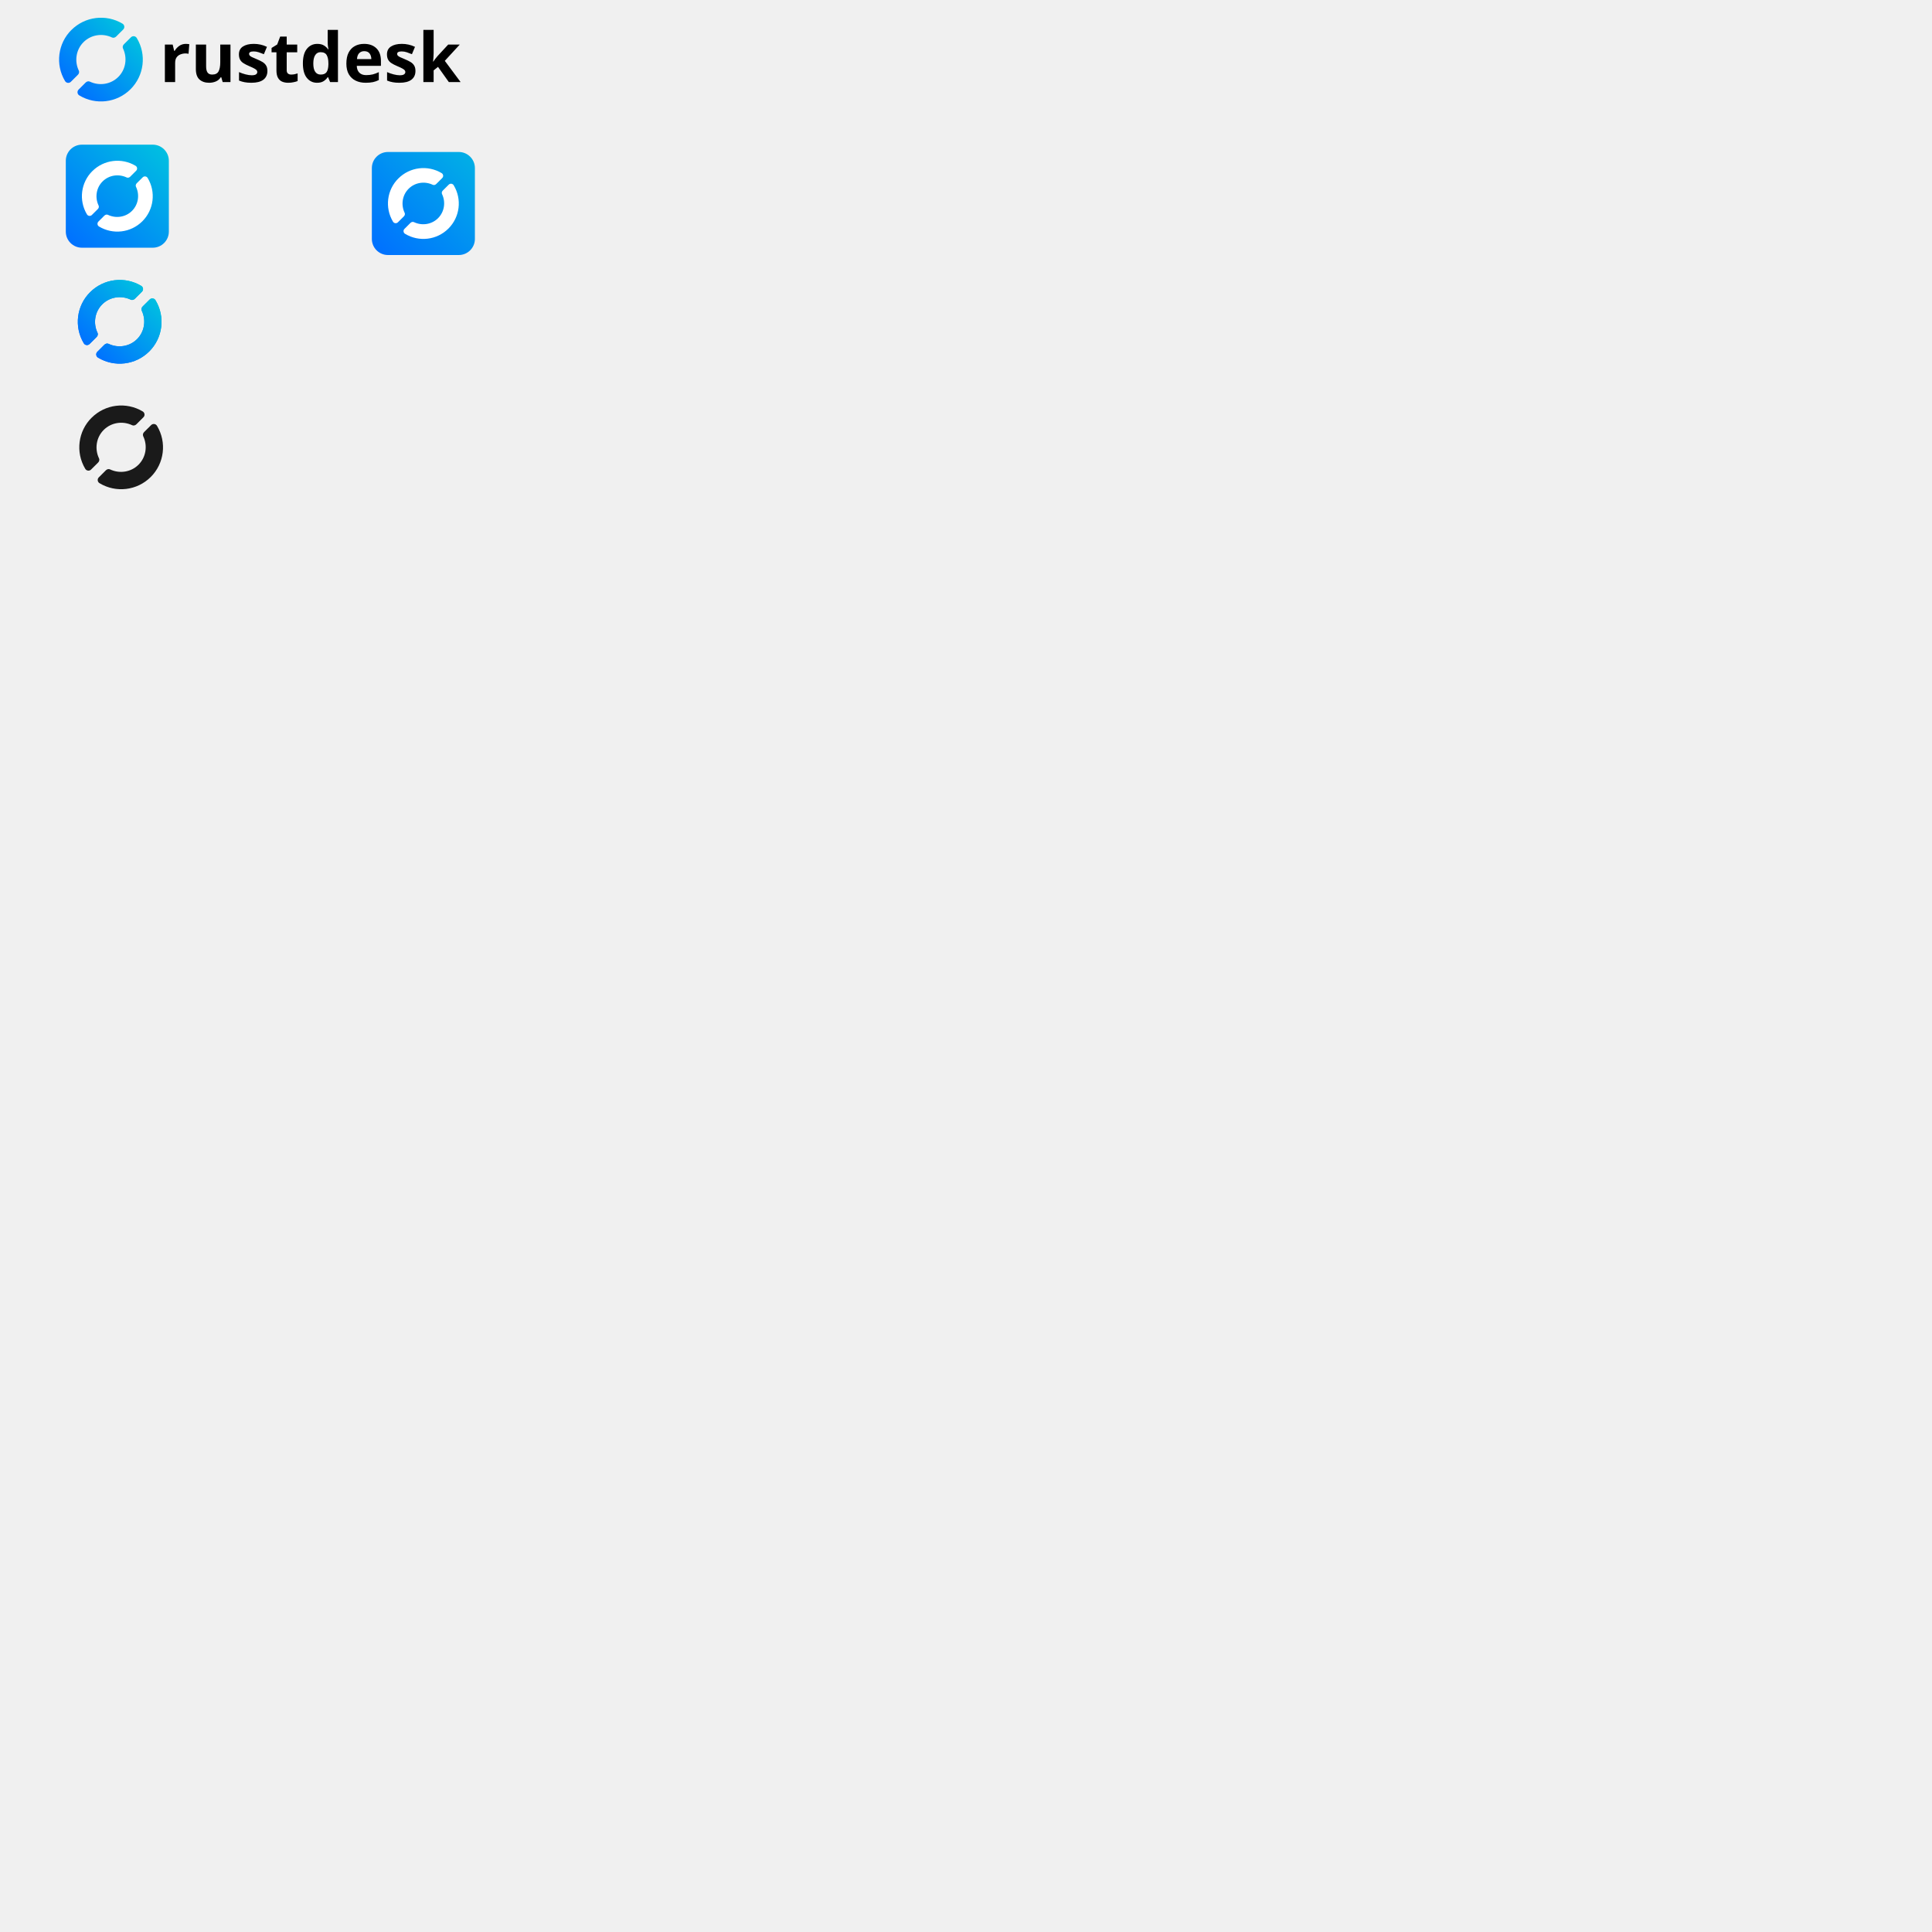
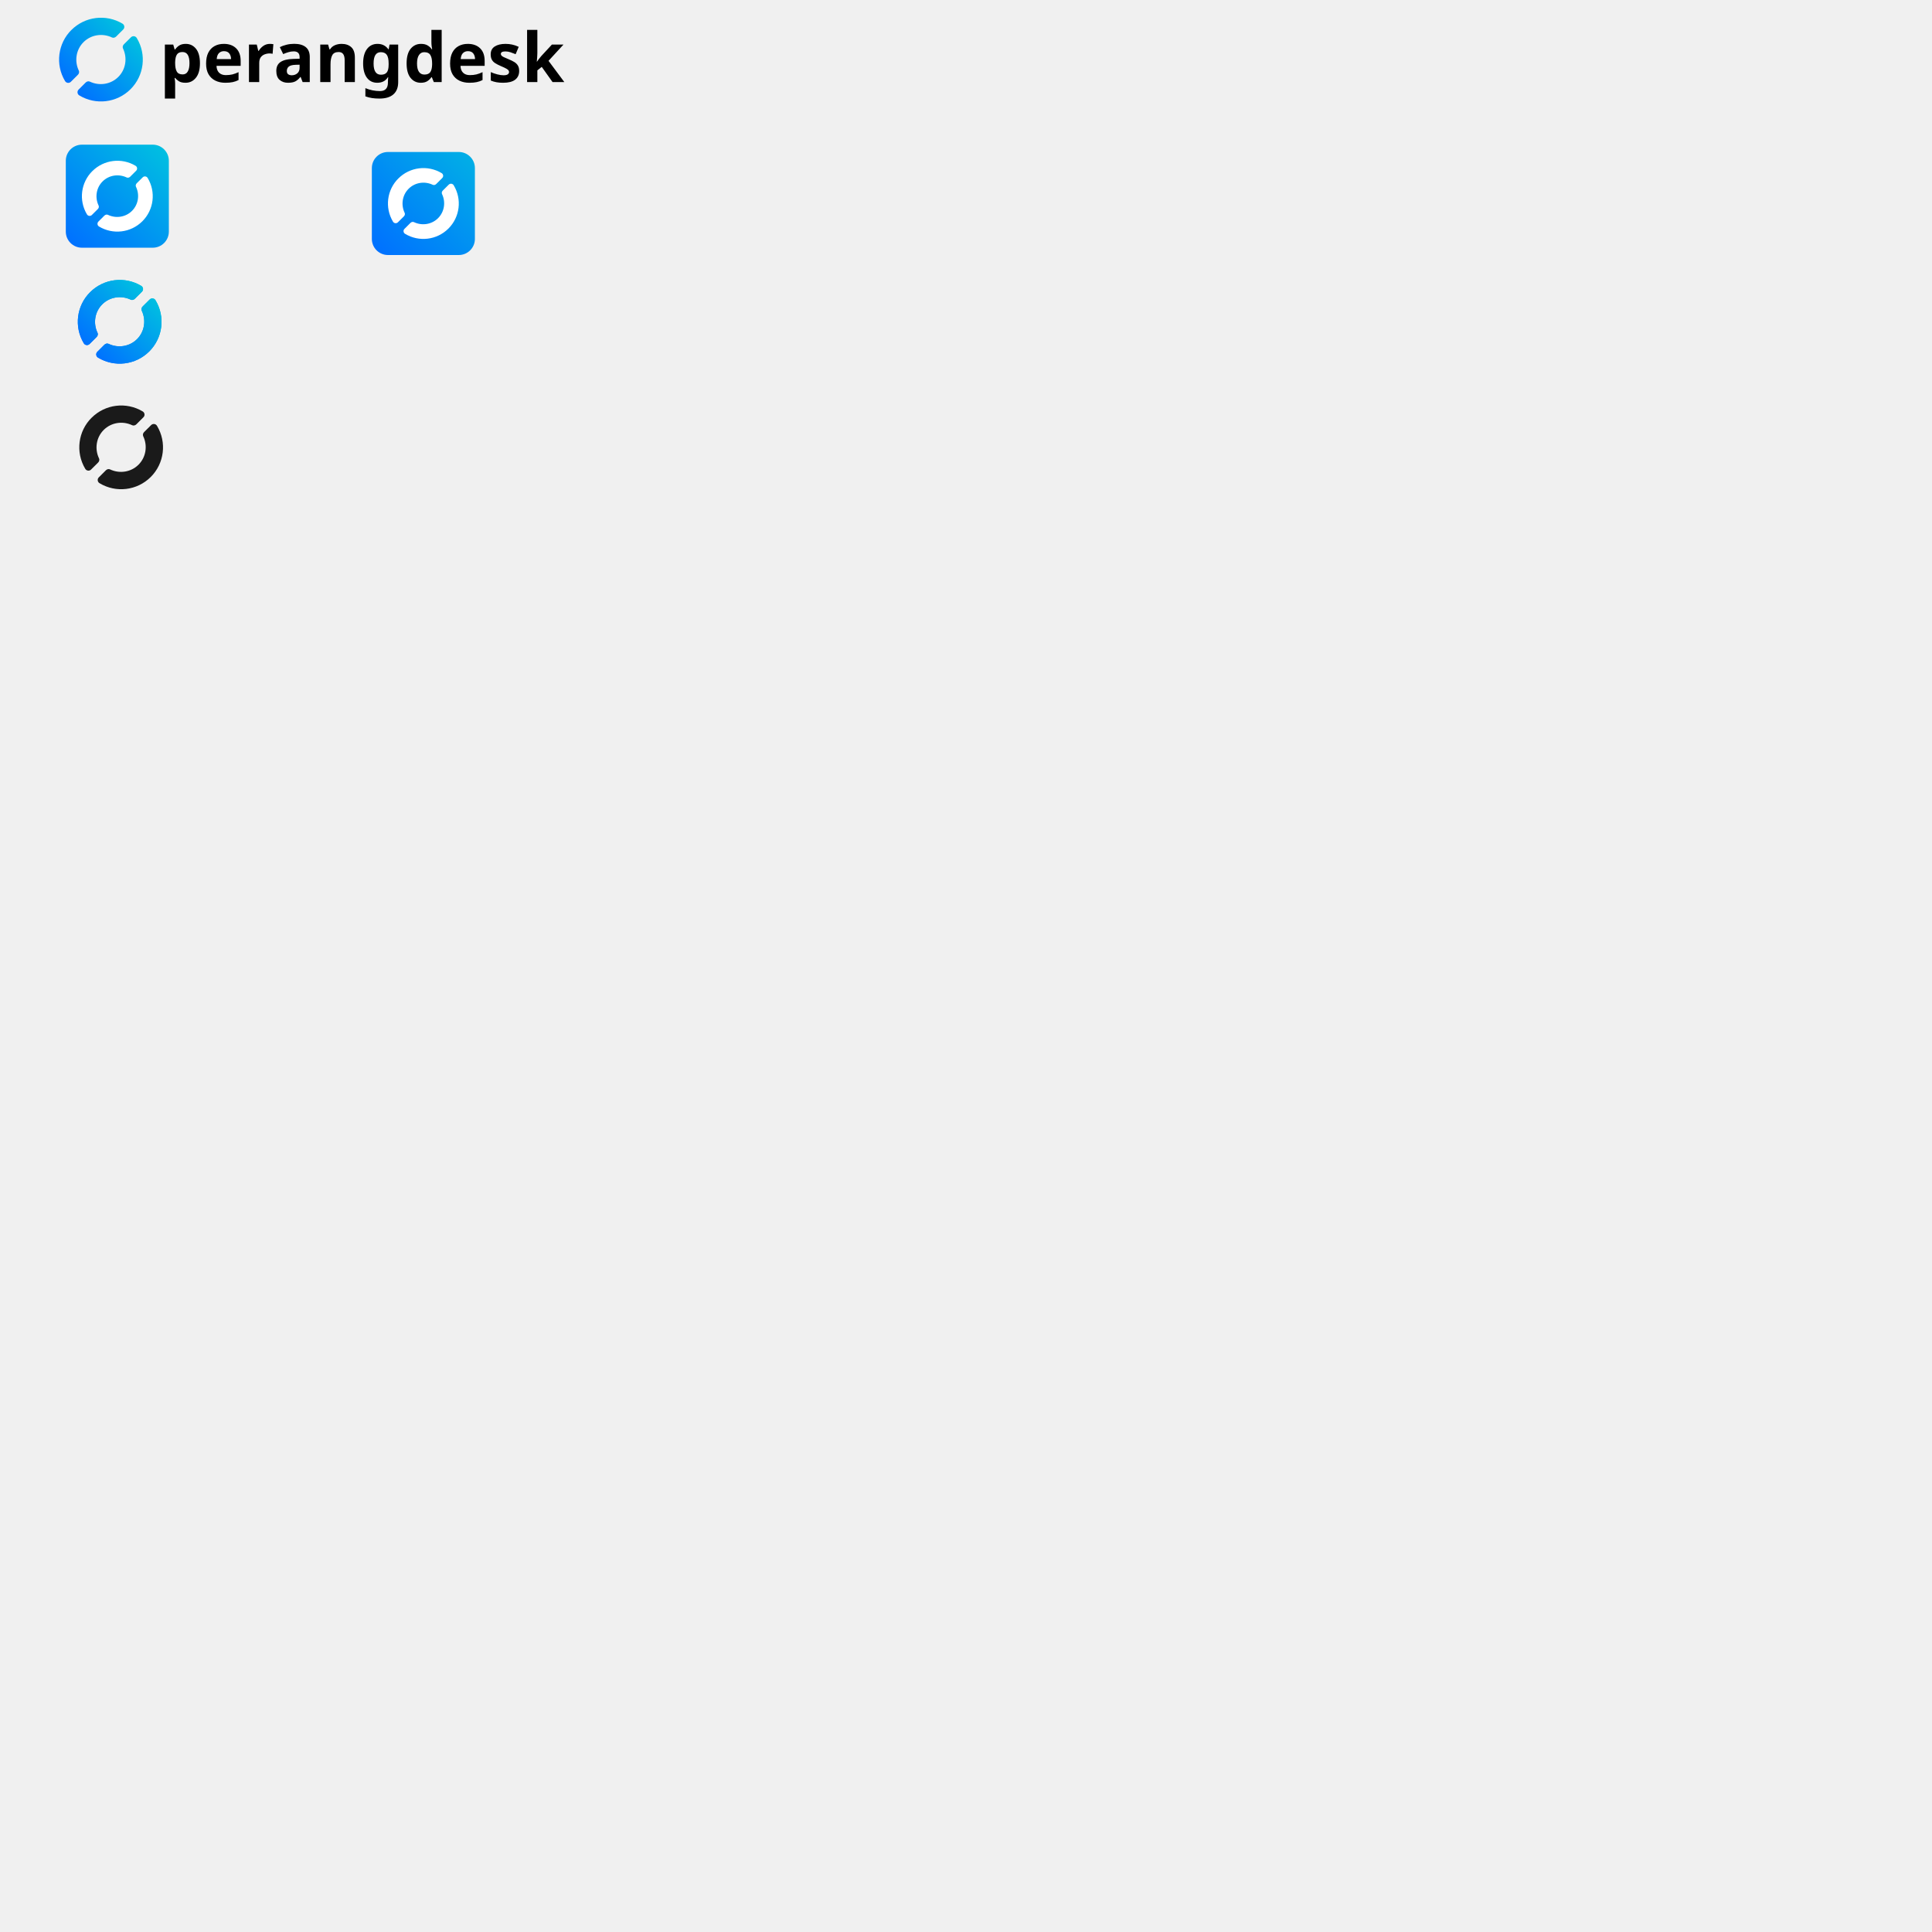
<svg xmlns="http://www.w3.org/2000/svg" xmlns:xlink="http://www.w3.org/1999/xlink" style="isolation:isolate" viewBox="66.993 897.484 600 600" version="1.1" id="svg11" xml:space="preserve" width="600" height="600">
  <defs id="defs15">
    <linearGradient id="linearGradient9947" x1="0.148" x2="0.845" y1="0.851" y2="0.154" gradientTransform="matrix(26.301,0,0,26.331,90.67354,911.7572)" gradientUnits="userSpaceOnUse">
      <stop offset="0" stop-color="#004ba6" id="stop9943" style="stop-color:#0071ff;stop-opacity:1;" />
      <stop offset="1" stop-color="#00bfe1" id="stop9945" style="stop-color:#01aee6;stop-opacity:1;" />
    </linearGradient>
    <linearGradient id="linearGradient9775" x1="0.045" x2="0.955" y1="0.955" y2="0.045" gradientTransform="matrix(32,0,0,32,231.03,929.9804)" gradientUnits="userSpaceOnUse">
      <stop offset="0" stop-color="#004ba6" id="stop9771" style="stop-color:#0071ff;stop-opacity:1;" />
      <stop offset="1" stop-color="#00bfe1" id="stop9773" style="stop-color:#01aee6;stop-opacity:1;" />
    </linearGradient>
    <linearGradient id="linearGradient5424" x1="0.148" x2="0.845" y1="0.851" y2="0.154" gradientTransform="matrix(26.301,0,0,26.331,90.67354,911.7572)" gradientUnits="userSpaceOnUse">
      <stop offset="0" stop-color="#004ba6" id="stop5420" style="stop-color:#0071ff;stop-opacity:1;" />
      <stop offset="1" stop-color="#00bfe1" id="stop5422" style="stop-color:#01aee6;stop-opacity:1;" />
    </linearGradient>
    <linearGradient id="linearGradient1258" x1="0.045" x2="0.955" y1="0.955" y2="0.045" gradientTransform="matrix(32,0,0,32,231.03,929.9804)" gradientUnits="userSpaceOnUse">
      <stop offset="0" stop-color="#004ba6" id="stop1254" style="stop-color:#0071ff;stop-opacity:1;" />
      <stop offset="1" stop-color="#00bfe1" id="stop1256" style="stop-color:#01aee6;stop-opacity:1;" />
    </linearGradient>
    <linearGradient id="linearGradient1228" x1="0.045" x2="0.955" y1="0.955" y2="0.045" gradientTransform="matrix(32,0,0,32,231.03,929.9804)" gradientUnits="userSpaceOnUse">
      <stop offset="0" stop-color="#004ba6" id="stop1224" style="stop-color:#0071ff;stop-opacity:1;" />
      <stop offset="100%" stop-color="#00bfe1" id="stop1226" />
    </linearGradient>
    <rect x="34.073" y="7.526" width="62.535" height="16.147" id="rect9005" />
    <linearGradient id="a-3" x1="0.045" x2="0.955" y1="0.955" y2="0.045" gradientTransform="matrix(32,0,0,32,231.03,929.9804)" gradientUnits="userSpaceOnUse">
      <stop offset="0%" stop-color="#004ba6" id="stop294" />
      <stop offset="100%" stop-color="#00bfe1" id="stop296" />
    </linearGradient>
    <linearGradient xlink:href="#linearGradient1228" id="linearGradient426" gradientUnits="userSpaceOnUse" gradientTransform="matrix(32,0,0,32,45.09661,851.7449)" x1="0.045" y1="0.955" x2="0.955" y2="0.045" />
    <linearGradient xlink:href="#a" id="linearGradient5414" gradientUnits="userSpaceOnUse" gradientTransform="matrix(26.00048,0,0,25.99935,91.16012,984.4207)" x1="0.148" y1="0.851" x2="0.845" y2="0.154" />
    <linearGradient xlink:href="#a" id="linearGradient9753" gradientUnits="userSpaceOnUse" gradientTransform="matrix(26.00048,0,0,25.99935,66.99302,897.4845)" x1="0.148" y1="0.851" x2="0.845" y2="0.154" />
    <linearGradient xlink:href="#linearGradient9775" id="linearGradient9769" gradientUnits="userSpaceOnUse" gradientTransform="matrix(32,0,0,32,45.09661,851.7449)" x1="0.045" y1="0.955" x2="0.955" y2="0.045" />
    <linearGradient xlink:href="#a" id="linearGradient9831" gradientUnits="userSpaceOnUse" gradientTransform="matrix(22.0004,0,0,21.99946,71.99301,902.4844)" x1="0.148" y1="0.851" x2="0.845" y2="0.154" />
    <linearGradient xlink:href="#a" id="linearGradient342" gradientUnits="userSpaceOnUse" gradientTransform="matrix(26.00048,0,0,25.99936,17.98453,891.7487)" x1="0.148" y1="0.851" x2="0.845" y2="0.154" />
    <linearGradient xlink:href="#a" id="linearGradient765" gradientUnits="userSpaceOnUse" gradientTransform="matrix(26.00048,0,0,25.99936,17.98453,891.7487)" x1="0.148" y1="0.851" x2="0.845" y2="0.154" />
  </defs>
  <linearGradient id="a" x1="0.148" x2="0.845" y1="0.851" y2="0.154" gradientTransform="matrix(26.301,0,0,26.331,90.67354,911.7572)" gradientUnits="userSpaceOnUse">
    <stop offset="0" stop-color="#004ba6" id="stop4" style="stop-color:#0071ff;stop-opacity:1;" />
    <stop offset="1" stop-color="#00bfe1" id="stop6" style="stop-color:#00bfe1;stop-opacity:1;" />
  </linearGradient>
  <text xml:space="preserve" transform="translate(66.993,897.484)" id="text9003" style="white-space:pre;shape-inside:url(#rect9005);display:inline;fill:#0071ff" />
  <path fill="url(#a)" d="m 113.485,990.488 -2.135,2.122 c -0.376,0.337 -0.557,0.879 -0.347,1.337 1.423,2.976 0.883,6.524 -1.451,8.856 -2.335,2.331 -5.887,2.871 -8.867,1.449 -0.439,-0.197 -0.954,-0.03 -1.292,0.313 l -2.17,2.166 c -0.255,0.25 -0.381,0.602 -0.34,0.956 0.041,0.354 0.243,0.669 0.548,0.854 5.113,3.095 11.679,2.306 15.911,-1.912 4.232,-4.216 5.039,-10.773 1.955,-15.887 -0.177,-0.311 -0.489,-0.522 -0.844,-0.572 -0.355,-0.05 -0.713,0.068 -0.968,0.318 z m -18.467,-2.306 c -4.253,4.2 -5.086,10.758 -2.02,15.885 0.177,0.312 0.488,0.523 0.843,0.573 0.355,0.05 0.713,-0.068 0.969,-0.319 l 2.123,-2.109 c 0.385,-0.337 0.572,-0.885 0.359,-1.349 -1.423,-2.976 -0.884,-6.524 1.451,-8.856 2.334,-2.331 5.887,-2.871 8.866,-1.45 0.434,0.195 0.942,0.033 1.281,-0.3 l 2.182,-2.179 c 0.255,-0.249 0.381,-0.601 0.34,-0.956 -0.042,-0.353 -0.243,-0.668 -0.548,-0.854 -5.122,-3.068 -11.678,-2.255 -15.893,1.972 z" id="path5412" style="fill:url(#linearGradient5414);stroke-width:0.988" />
  <g id="g9521">
    <g id="g3226" transform="translate(42.33301,90.66725)">
      <path fill="url(#a)" d="M 72.097,883.745 H 50.097 c -2.76,0 -5,-2.24 -5,-5 v -22 c 0,-2.759 2.24,-5 5,-5 h 22 c 2.759,0 5,2.241 5,5 v 22 c 0,2.76 -2.241,5 -5,5 z" id="path422" style="isolation:isolate;fill:url(#linearGradient426)" />
    </g>
    <path fill="url(#a)" d="m 111.32,952.547 -1.807,1.795 c -0.318,0.285 -0.472,0.744 -0.293,1.131 1.204,2.518 0.747,5.52 -1.228,7.494 -1.976,1.973 -4.981,2.429 -7.502,1.226 -0.371,-0.166 -0.807,-0.025 -1.093,0.265 l -1.836,1.833 c -0.216,0.211 -0.322,0.51 -0.288,0.809 0.034,0.3 0.206,0.567 0.463,0.723 4.326,2.618 9.882,1.951 13.463,-1.618 3.581,-3.568 4.264,-9.115 1.655,-13.443 -0.15,-0.263 -0.414,-0.442 -0.714,-0.484 -0.3,-0.042 -0.603,0.058 -0.819,0.269 z m -15.626,-1.951 c -3.599,3.554 -4.304,9.103 -1.709,13.441 0.15,0.264 0.413,0.443 0.714,0.485 0.3,0.042 0.603,-0.058 0.82,-0.27 l 1.797,-1.785 c 0.325,-0.285 0.484,-0.749 0.303,-1.141 -1.204,-2.518 -0.748,-5.52 1.228,-7.494 1.975,-1.973 4.981,-2.429 7.502,-1.227 0.367,0.165 0.797,0.028 1.084,-0.254 l 1.846,-1.844 c 0.216,-0.211 0.322,-0.509 0.288,-0.809 -0.035,-0.299 -0.206,-0.566 -0.463,-0.723 -4.334,-2.596 -9.881,-1.908 -13.448,1.669 z" id="path9011" style="fill:#ffffff;fill-opacity:1;stroke-width:0.836" />
  </g>
  <path fill="url(#a)" d="m 113.485,990.488 -2.135,2.122 c -0.376,0.337 -0.557,0.879 -0.347,1.337 1.423,2.976 0.883,6.524 -1.451,8.856 -2.335,2.331 -5.887,2.871 -8.867,1.449 -0.439,-0.197 -0.954,-0.03 -1.292,0.313 l -2.17,2.166 c -0.255,0.25 -0.381,0.602 -0.34,0.956 0.041,0.354 0.243,0.669 0.548,0.854 5.113,3.095 11.679,2.306 15.911,-1.912 4.232,-4.216 5.039,-10.773 1.955,-15.887 -0.177,-0.311 -0.489,-0.522 -0.844,-0.572 -0.355,-0.05 -0.713,0.068 -0.968,0.318 z m -18.467,-2.306 c -4.253,4.2 -5.086,10.758 -2.02,15.885 0.177,0.312 0.488,0.523 0.843,0.573 0.355,0.05 0.713,-0.068 0.969,-0.319 l 2.123,-2.109 c 0.385,-0.337 0.572,-0.885 0.359,-1.349 -1.423,-2.976 -0.884,-6.524 1.451,-8.856 2.334,-2.331 5.887,-2.871 8.866,-1.45 0.434,0.195 0.942,0.033 1.281,-0.3 l 2.182,-2.179 c 0.255,-0.249 0.381,-0.601 0.34,-0.956 -0.042,-0.353 -0.243,-0.668 -0.548,-0.854 -5.122,-3.068 -11.678,-2.255 -15.893,1.972 z" id="path9523" style="fill:url(#linearGradient5414);stroke-width:0.988" />
  <g id="g9759" transform="translate(18.35032,5.505096)">
    <g id="g8359">
      <text xml:space="preserve" style="font-style:normal;font-variant:normal;font-weight:normal;font-stretch:normal;font-size:21.333px;font-family:Asap;-inkscape-font-specification:Asap;fill:#0071ff" x="98.192" y="917.463" id="text9011">
-         <tspan id="tspan9009" x="98.192" y="917.463" style="font-style:normal;font-variant:normal;font-weight:600;font-stretch:normal;font-size:21.333px;font-family:Nunito;-inkscape-font-specification:'Nunito Semi-Bold';fill:#000000">rustdesk</tspan>
+         <tspan id="tspan9009" x="98.192" y="917.463" style="font-style:normal;font-variant:normal;font-weight:600;font-stretch:normal;font-size:21.333px;font-family:Nunito;-inkscape-font-specification:'Nunito Semi-Bold';fill:#000000">perangdesk</tspan>
      </text>
    </g>
    <path fill="url(#a)" d="m 89.318,903.552 -2.135,2.122 c -0.376,0.337 -0.557,0.879 -0.347,1.337 1.423,2.976 0.883,6.524 -1.451,8.856 -2.335,2.331 -5.887,2.871 -8.867,1.449 -0.439,-0.197 -0.954,-0.03 -1.292,0.313 l -2.17,2.166 c -0.255,0.25 -0.381,0.602 -0.34,0.956 0.041,0.354 0.243,0.669 0.548,0.854 5.113,3.095 11.679,2.306 15.911,-1.912 4.232,-4.216 5.039,-10.773 1.955,-15.887 -0.177,-0.311 -0.489,-0.522 -0.844,-0.572 -0.355,-0.05 -0.713,0.068 -0.968,0.318 z m -18.467,-2.306 c -4.253,4.2 -5.086,10.758 -2.02,15.885 0.177,0.312 0.488,0.523 0.843,0.573 0.355,0.05 0.713,-0.068 0.969,-0.319 l 2.123,-2.109 c 0.385,-0.337 0.572,-0.885 0.359,-1.349 -1.423,-2.976 -0.884,-6.524 1.451,-8.856 2.334,-2.331 5.887,-2.871 8.866,-1.45 0.434,0.195 0.942,0.033 1.281,-0.3 l 2.182,-2.179 c 0.255,-0.249 0.381,-0.601 0.34,-0.956 -0.042,-0.353 -0.243,-0.668 -0.548,-0.854 -5.122,-3.068 -11.678,-2.255 -15.893,1.972 z" id="path9751" style="fill:url(#linearGradient9753);stroke-width:0.988" />
  </g>
  <g id="g9767" transform="translate(95.04653,2.270736)">
    <g id="g9763" transform="translate(42.33301,90.66725)">
      <path fill="url(#a)" d="M 72.097,883.745 H 50.097 c -2.76,0 -5,-2.24 -5,-5 v -22 c 0,-2.759 2.24,-5 5,-5 h 22 c 2.759,0 5,2.241 5,5 v 22 c 0,2.76 -2.241,5 -5,5 z" id="path9761" style="isolation:isolate;fill:url(#linearGradient9769)" />
    </g>
    <path fill="url(#a)" d="m 111.32,952.547 -1.807,1.795 c -0.318,0.285 -0.472,0.744 -0.293,1.131 1.204,2.518 0.747,5.52 -1.228,7.494 -1.976,1.973 -4.981,2.429 -7.502,1.226 -0.371,-0.166 -0.807,-0.025 -1.093,0.265 l -1.836,1.833 c -0.216,0.211 -0.322,0.51 -0.288,0.809 0.034,0.3 0.206,0.567 0.463,0.723 4.326,2.618 9.882,1.951 13.463,-1.618 3.581,-3.568 4.264,-9.115 1.655,-13.443 -0.15,-0.263 -0.414,-0.442 -0.714,-0.484 -0.3,-0.042 -0.603,0.058 -0.819,0.269 z m -15.626,-1.951 c -3.599,3.554 -4.304,9.103 -1.709,13.441 0.15,0.264 0.413,0.443 0.714,0.485 0.3,0.042 0.603,-0.058 0.82,-0.27 l 1.797,-1.785 c 0.325,-0.285 0.484,-0.749 0.303,-1.141 -1.204,-2.518 -0.748,-5.52 1.228,-7.494 1.975,-1.973 4.981,-2.429 7.502,-1.227 0.367,0.165 0.797,0.028 1.084,-0.254 l 1.846,-1.844 c 0.216,-0.211 0.322,-0.509 0.288,-0.809 -0.035,-0.299 -0.206,-0.566 -0.463,-0.723 -4.334,-2.596 -9.881,-1.908 -13.448,1.669 z" id="path9765" style="fill:#ffffff;fill-opacity:1;stroke-width:0.836" />
  </g>
  <g id="g9825" transform="translate(-74.12332,-7.46099)">
    <g id="g9821" transform="translate(42.33301,90.66725)" />
  </g>
  <g id="g9889" transform="translate(-59.55055,66.71606)">
    <rect style="fill:#ffffff;fill-opacity:1;stroke:none;stroke-width:1;stroke-dasharray:none;stroke-opacity:1;paint-order:fill markers stroke" id="rect9885" width="32" height="32" x="66.993" y="897.484" />
    <path fill="url(#a)" d="m 90.883,907.619 -1.807,1.795 c -0.318,0.285 -0.472,0.744 -0.293,1.131 1.204,2.518 0.747,5.52 -1.228,7.494 -1.976,1.973 -4.981,2.429 -7.502,1.226 -0.371,-0.166 -0.807,-0.025 -1.093,0.265 l -1.836,1.833 c -0.216,0.211 -0.322,0.51 -0.288,0.809 0.034,0.3 0.206,0.567 0.463,0.723 4.326,2.618 9.882,1.951 13.463,-1.618 3.581,-3.568 4.264,-9.115 1.655,-13.443 -0.15,-0.263 -0.414,-0.442 -0.714,-0.484 -0.3,-0.043 -0.603,0.058 -0.819,0.269 z m -15.626,-1.951 c -3.599,3.554 -4.304,9.103 -1.709,13.441 0.15,0.264 0.413,0.443 0.714,0.485 0.3,0.042 0.603,-0.058 0.82,-0.27 l 1.797,-1.785 c 0.325,-0.285 0.484,-0.749 0.303,-1.141 -1.204,-2.518 -0.748,-5.52 1.228,-7.493 1.975,-1.973 4.981,-2.429 7.502,-1.227 0.367,0.165 0.797,0.028 1.084,-0.254 l 1.846,-1.844 c 0.216,-0.211 0.322,-0.509 0.288,-0.809 -0.035,-0.299 -0.206,-0.566 -0.463,-0.723 -4.334,-2.596 -9.881,-1.908 -13.448,1.668 z" id="path9829" style="fill:url(#linearGradient9831);stroke-width:0.988" />
  </g>
  <path fill="url(#a)" d="m 113.944,1029.483 -2.135,2.122 c -0.376,0.337 -0.557,0.879 -0.347,1.337 1.423,2.976 0.883,6.524 -1.451,8.856 -2.335,2.331 -5.887,2.871 -8.867,1.449 -0.439,-0.197 -0.954,-0.03 -1.292,0.313 l -2.17,2.166 c -0.255,0.25 -0.381,0.602 -0.34,0.956 0.041,0.354 0.243,0.669 0.548,0.854 5.113,3.095 11.679,2.306 15.911,-1.912 4.232,-4.216 5.039,-10.773 1.955,-15.887 -0.177,-0.311 -0.489,-0.522 -0.844,-0.572 -0.355,-0.05 -0.713,0.068 -0.968,0.318 z m -18.467,-2.306 c -4.253,4.2 -5.086,10.758 -2.02,15.885 0.177,0.312 0.488,0.523 0.843,0.573 0.355,0.05 0.713,-0.068 0.969,-0.319 l 2.123,-2.109 c 0.385,-0.337 0.572,-0.885 0.359,-1.349 -1.423,-2.976 -0.884,-6.524 1.451,-8.856 2.334,-2.331 5.887,-2.871 8.866,-1.45 0.434,0.195 0.942,0.033 1.281,-0.3 l 2.182,-2.179 c 0.255,-0.249 0.381,-0.601 0.34,-0.956 -0.042,-0.353 -0.243,-0.668 -0.548,-0.854 -5.122,-3.068 -11.678,-2.255 -15.893,1.972 z" id="path357" style="fill:#1a1a1a;stroke-width:0.988" />
  <path fill="url(#a)" d="m 34.579,1018.473 -2.135,2.122 c -0.376,0.337 -0.557,0.879 -0.347,1.337 1.423,2.976 0.883,6.524 -1.451,8.856 -2.335,2.331 -5.887,2.871 -8.867,1.449 -0.439,-0.197 -0.954,-0.03 -1.292,0.313 l -2.17,2.166 c -0.255,0.25 -0.381,0.602 -0.34,0.956 0.041,0.354 0.243,0.669 0.548,0.854 5.113,3.095 11.679,2.306 15.911,-1.912 4.232,-4.216 5.039,-10.773 1.955,-15.887 -0.177,-0.311 -0.489,-0.522 -0.844,-0.572 -0.355,-0.05 -0.713,0.068 -0.968,0.318 z m -18.467,-2.306 c -4.253,4.2 -5.086,10.758 -2.02,15.885 0.177,0.312 0.488,0.523 0.843,0.573 0.355,0.05 0.713,-0.068 0.969,-0.319 l 2.123,-2.109 c 0.385,-0.337 0.572,-0.885 0.359,-1.349 -1.423,-2.976 -0.884,-6.524 1.451,-8.856 2.334,-2.331 5.887,-2.871 8.866,-1.45 0.434,0.195 0.942,0.033 1.281,-0.3 l 2.182,-2.179 c 0.255,-0.249 0.381,-0.601 0.34,-0.956 -0.042,-0.353 -0.243,-0.668 -0.548,-0.854 -5.122,-3.068 -11.678,-2.255 -15.893,1.972 z" id="path408" style="fill:#ffffff;stroke-width:0.988" />
  <g id="g763" transform="translate(-49.90362,15.78627)">
    <g id="g761">
      <rect style="fill:#ffffff;fill-opacity:1;stroke:none;stroke-width:1;stroke-dasharray:none;stroke-opacity:1;paint-order:fill markers stroke" id="rect757" width="32" height="32" x="14.985" y="888.748" rx="5" ry="5" />
      <path fill="url(#a)" d="m 40.309,897.816 -2.135,2.122 c -0.376,0.337 -0.557,0.879 -0.347,1.337 1.423,2.976 0.883,6.524 -1.451,8.856 -2.335,2.331 -5.887,2.871 -8.867,1.449 -0.439,-0.197 -0.954,-0.03 -1.292,0.313 l -2.17,2.166 c -0.255,0.25 -0.381,0.602 -0.34,0.956 0.041,0.354 0.243,0.669 0.548,0.854 5.113,3.095 11.679,2.306 15.911,-1.912 4.232,-4.216 5.039,-10.773 1.955,-15.887 -0.177,-0.311 -0.489,-0.522 -0.844,-0.572 -0.355,-0.05 -0.713,0.068 -0.968,0.318 z M 21.843,895.511 c -4.253,4.2 -5.086,10.758 -2.02,15.885 0.177,0.312 0.488,0.523 0.843,0.573 0.355,0.05 0.713,-0.068 0.969,-0.319 l 2.123,-2.109 c 0.385,-0.337 0.572,-0.885 0.359,-1.349 -1.423,-2.976 -0.884,-6.524 1.451,-8.856 2.334,-2.331 5.887,-2.871 8.866,-1.45 0.434,0.195 0.942,0.033 1.281,-0.3 l 2.182,-2.179 c 0.255,-0.249 0.381,-0.601 0.34,-0.956 -0.041,-0.353 -0.243,-0.668 -0.548,-0.854 -5.122,-3.068 -11.678,-2.255 -15.893,1.972 z" id="path759" style="fill:url(#linearGradient765);stroke-width:0.988" />
    </g>
  </g>
  <path style="fill:#000000;stroke-width:1" id="path2240" d="" />
  <g id="g340" transform="translate(-53.94018,69.13041)">
    <g id="g369" transform="translate(-2.109404,-5.177626)">
      <rect style="fill:#ffffff;fill-opacity:1;stroke:none;stroke-width:1;stroke-dasharray:none;stroke-opacity:1;paint-order:fill markers stroke" id="rect336" width="32" height="32" x="14.985" y="888.748" rx="7" ry="7" />
      <path fill="url(#a)" d="m 40.309,897.816 -2.135,2.122 c -0.376,0.337 -0.557,0.879 -0.347,1.337 1.423,2.976 0.883,6.524 -1.451,8.856 -2.335,2.331 -5.887,2.871 -8.867,1.449 -0.439,-0.197 -0.954,-0.03 -1.292,0.313 l -2.17,2.166 c -0.255,0.25 -0.381,0.602 -0.34,0.956 0.041,0.354 0.243,0.669 0.548,0.854 5.113,3.095 11.679,2.306 15.911,-1.912 4.232,-4.216 5.039,-10.773 1.955,-15.887 -0.177,-0.311 -0.489,-0.522 -0.844,-0.572 -0.355,-0.05 -0.713,0.068 -0.968,0.318 z M 21.843,895.511 c -4.253,4.2 -5.086,10.758 -2.02,15.885 0.177,0.312 0.488,0.523 0.843,0.573 0.355,0.05 0.713,-0.068 0.969,-0.319 l 2.123,-2.109 c 0.385,-0.337 0.572,-0.885 0.359,-1.349 -1.423,-2.976 -0.884,-6.524 1.451,-8.856 2.334,-2.331 5.887,-2.871 8.866,-1.45 0.434,0.195 0.942,0.033 1.281,-0.3 l 2.182,-2.179 c 0.255,-0.249 0.381,-0.601 0.34,-0.956 -0.041,-0.353 -0.243,-0.668 -0.548,-0.854 -5.122,-3.068 -11.678,-2.255 -15.893,1.972 z" id="path338" style="fill:url(#linearGradient342);stroke-width:0.988" />
    </g>
  </g>
</svg>
